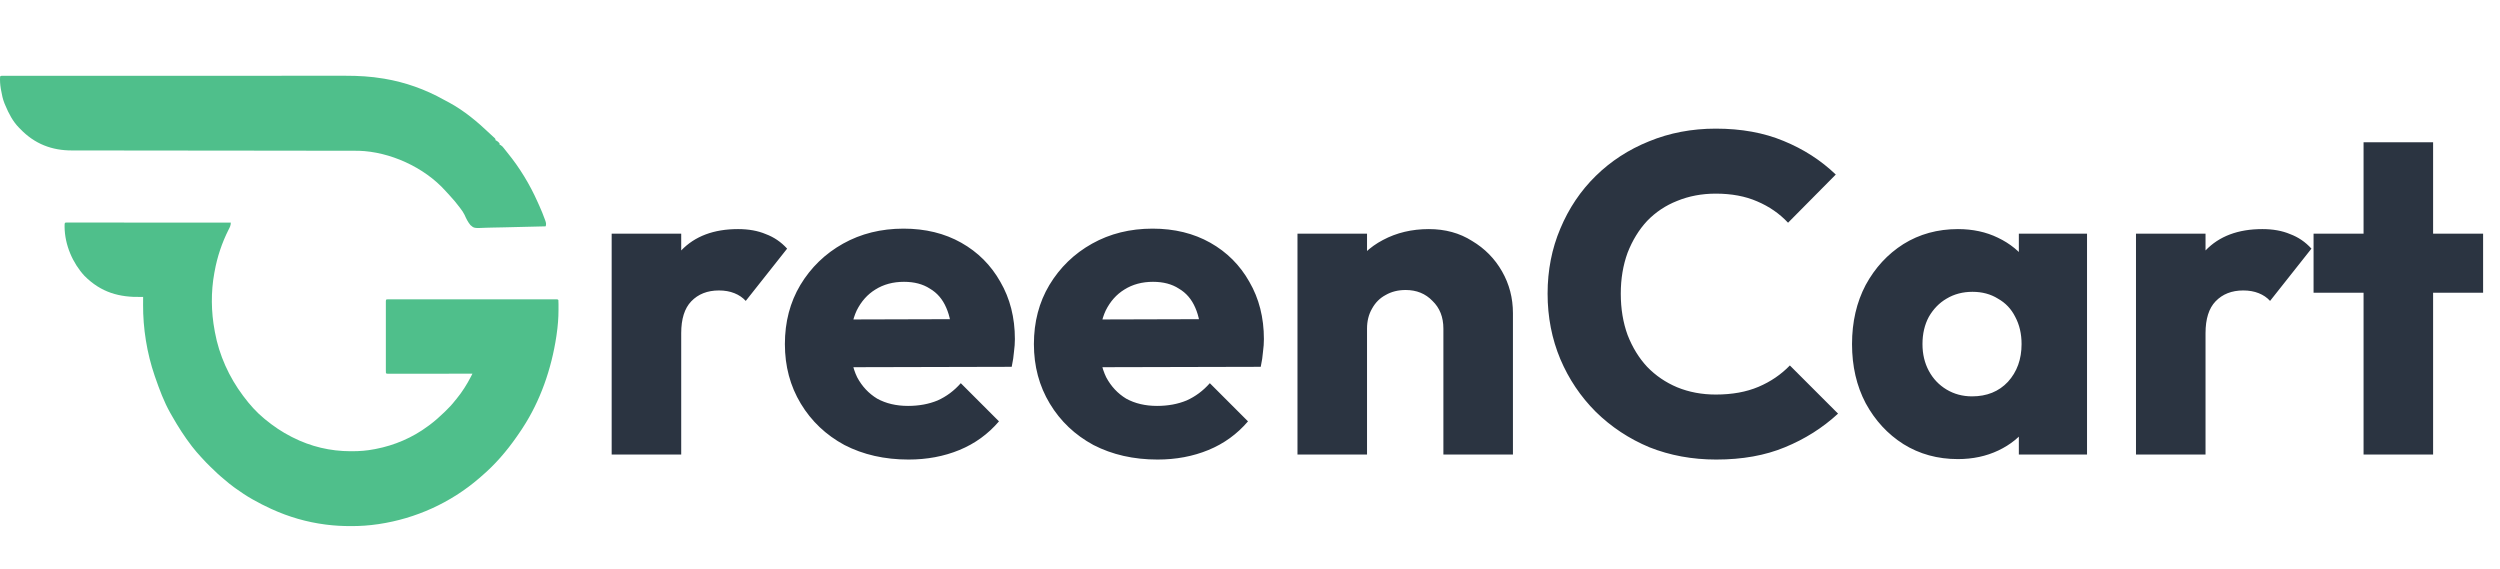
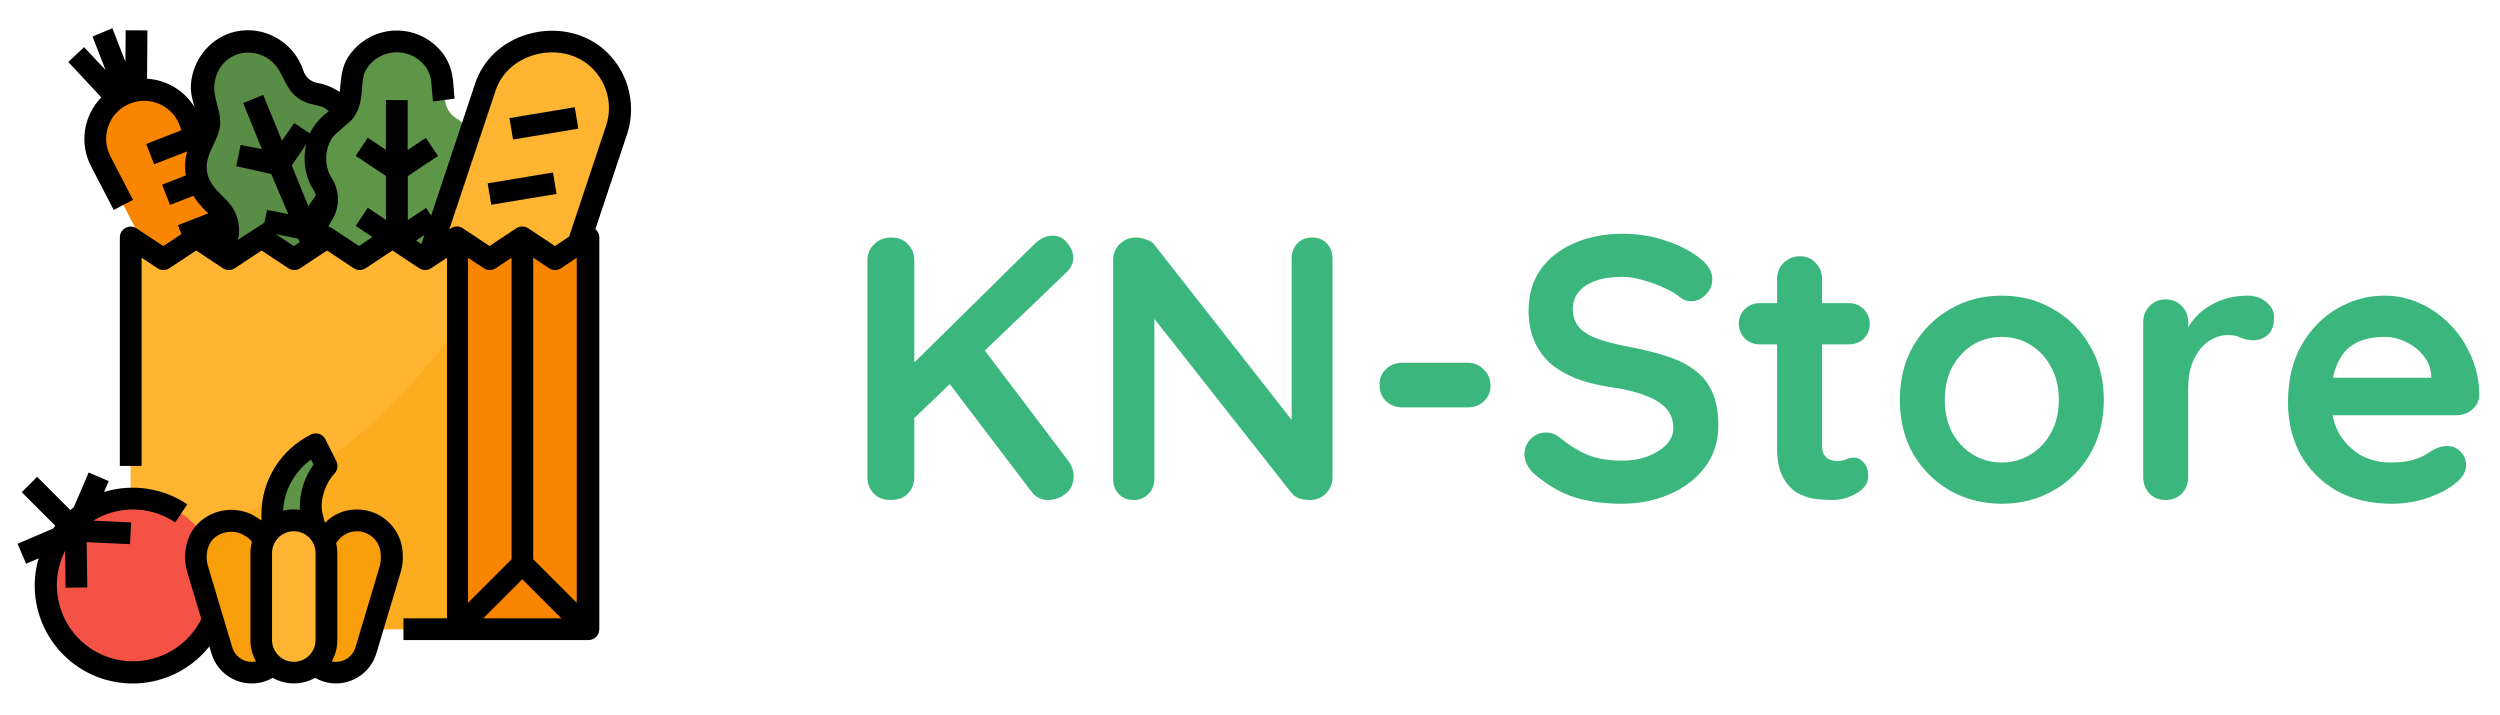
- <svg xmlns="http://www.w3.org/2000/svg" width="132" height="30" viewBox="0 0 132 30" fill="none">
-   <path d="M32.296 24V12.336H35.968V24H32.296ZM35.968 17.592L34.432 16.392C34.736 15.032 35.248 13.976 35.968 13.224C36.688 12.472 37.688 12.096 38.968 12.096C39.528 12.096 40.016 12.184 40.432 12.36C40.864 12.52 41.24 12.776 41.56 13.128L39.376 15.888C39.216 15.712 39.016 15.576 38.776 15.48C38.536 15.384 38.264 15.336 37.96 15.336C37.352 15.336 36.864 15.528 36.496 15.912C36.144 16.28 35.968 16.84 35.968 17.592ZM47.97 24.264C46.706 24.264 45.578 24.008 44.586 23.496C43.61 22.968 42.842 22.24 42.282 21.312C41.722 20.384 41.442 19.336 41.442 18.168C41.442 17 41.714 15.96 42.258 15.048C42.818 14.12 43.57 13.392 44.514 12.864C45.458 12.336 46.522 12.072 47.706 12.072C48.858 12.072 49.874 12.32 50.754 12.816C51.634 13.312 52.322 14 52.818 14.88C53.33 15.76 53.586 16.768 53.586 17.904C53.586 18.112 53.57 18.336 53.538 18.576C53.522 18.8 53.482 19.064 53.418 19.368L43.362 19.392V16.872L51.858 16.848L50.274 17.904C50.258 17.232 50.154 16.68 49.962 16.248C49.77 15.8 49.482 15.464 49.098 15.24C48.73 15 48.274 14.88 47.73 14.88C47.154 14.88 46.65 15.016 46.218 15.288C45.802 15.544 45.474 15.912 45.234 16.392C45.01 16.872 44.898 17.456 44.898 18.144C44.898 18.832 45.018 19.424 45.258 19.92C45.514 20.4 45.866 20.776 46.314 21.048C46.778 21.304 47.322 21.432 47.946 21.432C48.522 21.432 49.042 21.336 49.506 21.144C49.97 20.936 50.378 20.632 50.73 20.232L52.746 22.248C52.17 22.92 51.474 23.424 50.658 23.76C49.842 24.096 48.946 24.264 47.97 24.264ZM61.118 24.264C59.855 24.264 58.727 24.008 57.734 23.496C56.758 22.968 55.99 22.24 55.431 21.312C54.87 20.384 54.59 19.336 54.59 18.168C54.59 17 54.862 15.96 55.407 15.048C55.967 14.12 56.718 13.392 57.663 12.864C58.606 12.336 59.67 12.072 60.855 12.072C62.007 12.072 63.023 12.32 63.903 12.816C64.782 13.312 65.471 14 65.966 14.88C66.478 15.76 66.734 16.768 66.734 17.904C66.734 18.112 66.719 18.336 66.686 18.576C66.671 18.8 66.63 19.064 66.567 19.368L56.511 19.392V16.872L65.007 16.848L63.422 17.904C63.407 17.232 63.303 16.68 63.111 16.248C62.919 15.8 62.63 15.464 62.246 15.24C61.879 15 61.422 14.88 60.879 14.88C60.303 14.88 59.798 15.016 59.367 15.288C58.95 15.544 58.623 15.912 58.383 16.392C58.158 16.872 58.047 17.456 58.047 18.144C58.047 18.832 58.166 19.424 58.407 19.92C58.663 20.4 59.014 20.776 59.462 21.048C59.926 21.304 60.471 21.432 61.094 21.432C61.67 21.432 62.191 21.336 62.654 21.144C63.118 20.936 63.526 20.632 63.879 20.232L65.894 22.248C65.319 22.92 64.623 23.424 63.806 23.76C62.99 24.096 62.094 24.264 61.118 24.264ZM76.211 24V17.352C76.211 16.744 76.019 16.256 75.635 15.888C75.267 15.504 74.795 15.312 74.219 15.312C73.819 15.312 73.467 15.4 73.163 15.576C72.859 15.736 72.619 15.976 72.443 16.296C72.267 16.6 72.179 16.952 72.179 17.352L70.763 16.656C70.763 15.744 70.963 14.944 71.363 14.256C71.763 13.568 72.315 13.04 73.019 12.672C73.739 12.288 74.547 12.096 75.443 12.096C76.307 12.096 77.067 12.304 77.723 12.72C78.395 13.12 78.923 13.656 79.307 14.328C79.691 15 79.883 15.736 79.883 16.536V24H76.211ZM68.507 24V12.336H72.179V24H68.507ZM90.617 24.264C89.353 24.264 88.177 24.048 87.089 23.616C86.017 23.168 85.073 22.544 84.257 21.744C83.457 20.944 82.833 20.016 82.385 18.96C81.937 17.888 81.713 16.736 81.713 15.504C81.713 14.272 81.937 13.128 82.385 12.072C82.833 11 83.457 10.072 84.257 9.288C85.057 8.504 85.993 7.896 87.065 7.464C88.153 7.016 89.329 6.792 90.593 6.792C91.937 6.792 93.129 7.008 94.169 7.44C95.225 7.872 96.145 8.464 96.929 9.216L94.409 11.76C93.961 11.28 93.417 10.904 92.777 10.632C92.153 10.36 91.425 10.224 90.593 10.224C89.857 10.224 89.177 10.352 88.553 10.608C87.945 10.848 87.417 11.2 86.969 11.664C86.537 12.128 86.193 12.688 85.937 13.344C85.697 14 85.577 14.72 85.577 15.504C85.577 16.304 85.697 17.032 85.937 17.688C86.193 18.344 86.537 18.904 86.969 19.368C87.417 19.832 87.945 20.192 88.553 20.448C89.177 20.704 89.857 20.832 90.593 20.832C91.457 20.832 92.209 20.696 92.849 20.424C93.489 20.152 94.041 19.776 94.505 19.296L97.049 21.84C96.233 22.592 95.297 23.184 94.241 23.616C93.201 24.048 91.993 24.264 90.617 24.264ZM103.379 24.24C102.307 24.24 101.347 23.976 100.499 23.448C99.667 22.92 99.003 22.2 98.507 21.288C98.027 20.376 97.787 19.336 97.787 18.168C97.787 17 98.027 15.96 98.507 15.048C99.003 14.136 99.667 13.416 100.499 12.888C101.347 12.36 102.307 12.096 103.379 12.096C104.163 12.096 104.867 12.248 105.491 12.552C106.131 12.856 106.651 13.28 107.051 13.824C107.451 14.352 107.675 14.96 107.723 15.648V20.688C107.675 21.376 107.451 21.992 107.051 22.536C106.667 23.064 106.155 23.48 105.515 23.784C104.875 24.088 104.163 24.24 103.379 24.24ZM104.123 20.928C104.907 20.928 105.539 20.672 106.019 20.16C106.499 19.632 106.739 18.968 106.739 18.168C106.739 17.624 106.627 17.144 106.403 16.728C106.195 16.312 105.891 15.992 105.491 15.768C105.107 15.528 104.659 15.408 104.147 15.408C103.635 15.408 103.179 15.528 102.779 15.768C102.395 15.992 102.083 16.312 101.843 16.728C101.619 17.144 101.507 17.624 101.507 18.168C101.507 18.696 101.619 19.168 101.843 19.584C102.067 20 102.379 20.328 102.779 20.568C103.179 20.808 103.627 20.928 104.123 20.928ZM106.595 24V20.856L107.147 18.024L106.595 15.192V12.336H110.195V24H106.595ZM112.78 24V12.336H116.452V24H112.78ZM116.452 17.592L114.916 16.392C115.22 15.032 115.732 13.976 116.452 13.224C117.172 12.472 118.172 12.096 119.452 12.096C120.012 12.096 120.5 12.184 120.916 12.36C121.348 12.52 121.724 12.776 122.044 13.128L119.86 15.888C119.7 15.712 119.5 15.576 119.26 15.48C119.02 15.384 118.748 15.336 118.444 15.336C117.836 15.336 117.348 15.528 116.98 15.912C116.628 16.28 116.452 16.84 116.452 17.592ZM124.796 24V7.512H128.468V24H124.796ZM122.156 15.456V12.336H131.108V15.456H122.156Z" fill="#2B3441" />
-   <path d="M3.506 11.75C3.533 11.75 3.559 11.75 3.587 11.75C3.632 11.75 3.632 11.75 3.679 11.75C3.73 11.75 3.73 11.75 3.782 11.75C3.817 11.75 3.853 11.75 3.89 11.75C3.99 11.75 4.089 11.75 4.189 11.75C4.296 11.751 4.403 11.751 4.51 11.751C4.696 11.751 4.882 11.751 5.068 11.751C5.337 11.751 5.606 11.751 5.874 11.751C6.31 11.751 6.746 11.752 7.182 11.752C7.606 11.752 8.03 11.752 8.454 11.752C8.48 11.752 8.506 11.752 8.533 11.752C8.664 11.752 8.794 11.753 8.925 11.753C10.012 11.753 11.099 11.754 12.186 11.754C12.186 11.912 12.133 12.002 12.064 12.135C11.721 12.817 11.469 13.563 11.333 14.325C11.328 14.354 11.322 14.384 11.316 14.414C11.134 15.408 11.146 16.465 11.333 17.456C11.338 17.482 11.342 17.509 11.347 17.536C11.569 18.76 12.103 19.918 12.825 20.884C12.838 20.901 12.851 20.918 12.864 20.935C13.185 21.367 13.544 21.768 13.952 22.103C13.977 22.124 13.977 22.124 14.003 22.145C14.437 22.503 14.889 22.808 15.383 23.059C15.405 23.07 15.427 23.081 15.449 23.092C16.413 23.583 17.448 23.824 18.512 23.825C18.535 23.825 18.559 23.825 18.583 23.825C18.984 23.825 19.373 23.796 19.768 23.718C19.792 23.713 19.817 23.709 19.842 23.704C20.817 23.517 21.784 23.11 22.6 22.498C22.649 22.462 22.649 22.462 22.7 22.425C22.966 22.226 23.211 22.006 23.453 21.773C23.469 21.757 23.486 21.741 23.503 21.725C23.692 21.543 23.869 21.358 24.031 21.147C24.055 21.118 24.079 21.09 24.104 21.06C24.4 20.699 24.656 20.295 24.872 19.873C24.885 19.846 24.899 19.819 24.913 19.792C24.924 19.771 24.934 19.751 24.945 19.73C24.921 19.73 24.898 19.73 24.874 19.73C24.306 19.731 23.739 19.731 23.172 19.732C22.897 19.732 22.623 19.732 22.348 19.733C22.109 19.733 21.87 19.733 21.631 19.733C21.504 19.733 21.378 19.733 21.251 19.733C21.132 19.734 21.013 19.734 20.894 19.734C20.85 19.734 20.806 19.734 20.762 19.734C20.703 19.734 20.643 19.734 20.583 19.734C20.55 19.734 20.517 19.734 20.482 19.734C20.407 19.73 20.407 19.73 20.377 19.697C20.374 19.647 20.373 19.597 20.373 19.547C20.373 19.514 20.373 19.482 20.373 19.449C20.373 19.413 20.373 19.377 20.373 19.34C20.373 19.302 20.373 19.265 20.373 19.226C20.373 19.101 20.373 18.976 20.373 18.852C20.373 18.765 20.373 18.679 20.373 18.593C20.373 18.411 20.373 18.23 20.373 18.049C20.373 17.839 20.373 17.629 20.373 17.42C20.373 17.218 20.373 17.017 20.373 16.815C20.373 16.729 20.373 16.643 20.373 16.558C20.373 16.438 20.373 16.318 20.373 16.198C20.373 16.162 20.373 16.126 20.373 16.089C20.373 16.057 20.373 16.024 20.373 15.991C20.373 15.963 20.373 15.934 20.373 15.905C20.377 15.841 20.377 15.841 20.407 15.808C20.456 15.805 20.504 15.804 20.552 15.804C20.584 15.804 20.616 15.804 20.648 15.804C20.683 15.804 20.718 15.804 20.754 15.804C20.791 15.804 20.828 15.804 20.866 15.804C20.969 15.804 21.072 15.804 21.175 15.804C21.286 15.804 21.397 15.804 21.508 15.804C21.725 15.803 21.943 15.803 22.16 15.804C22.337 15.804 22.513 15.804 22.69 15.804C22.715 15.804 22.74 15.804 22.766 15.804C22.817 15.804 22.868 15.804 22.919 15.804C23.397 15.803 23.876 15.804 24.354 15.804C24.765 15.804 25.176 15.804 25.587 15.804C26.063 15.804 26.54 15.803 27.017 15.804C27.067 15.804 27.118 15.804 27.169 15.804C27.206 15.804 27.206 15.804 27.245 15.804C27.421 15.804 27.598 15.804 27.774 15.803C27.989 15.803 28.204 15.803 28.419 15.804C28.529 15.804 28.639 15.804 28.748 15.804C28.867 15.803 28.986 15.804 29.105 15.804C29.14 15.804 29.175 15.804 29.211 15.804C29.242 15.804 29.274 15.804 29.306 15.804C29.334 15.804 29.361 15.804 29.39 15.804C29.451 15.808 29.451 15.808 29.482 15.841C29.491 15.989 29.489 16.138 29.489 16.286C29.489 16.319 29.489 16.319 29.489 16.354C29.489 16.792 29.454 17.22 29.39 17.654C29.383 17.707 29.383 17.707 29.375 17.762C29.116 19.482 28.528 21.171 27.594 22.597C27.573 22.629 27.553 22.66 27.532 22.693C27.472 22.782 27.412 22.871 27.35 22.96C27.327 22.993 27.304 23.027 27.28 23.061C26.745 23.829 26.131 24.54 25.432 25.135C25.392 25.17 25.351 25.205 25.311 25.241C23.791 26.556 21.936 27.38 20.014 27.669C19.991 27.672 19.968 27.675 19.945 27.679C19.482 27.747 19.021 27.779 18.554 27.778C18.532 27.778 18.51 27.778 18.488 27.778C18.08 27.777 17.677 27.756 17.271 27.706C17.239 27.702 17.208 27.698 17.175 27.694C16.203 27.569 15.249 27.294 14.348 26.882C14.328 26.873 14.309 26.864 14.289 26.855C13.977 26.713 13.673 26.557 13.373 26.387C13.352 26.376 13.332 26.364 13.31 26.352C13.011 26.183 12.726 25.992 12.445 25.79C12.414 25.768 12.384 25.747 12.353 25.724C12.182 25.599 12.018 25.468 11.857 25.326C11.79 25.267 11.722 25.21 11.653 25.154C11.527 25.048 11.409 24.935 11.292 24.819C11.228 24.756 11.164 24.695 11.098 24.634C10.951 24.496 10.814 24.347 10.677 24.198C10.652 24.171 10.627 24.145 10.602 24.117C10.453 23.956 10.311 23.792 10.176 23.619C10.16 23.599 10.145 23.579 10.128 23.558C9.741 23.058 9.404 22.528 9.088 21.973C9.056 21.917 9.023 21.86 8.991 21.804C8.66 21.218 8.419 20.569 8.197 19.928C8.18 19.881 8.18 19.881 8.164 19.833C7.757 18.645 7.547 17.341 7.555 16.076C7.555 16.037 7.556 15.998 7.556 15.958C7.556 15.864 7.557 15.77 7.557 15.676C7.519 15.677 7.519 15.677 7.48 15.678C6.307 15.706 5.344 15.45 4.462 14.568C3.838 13.893 3.42 12.935 3.41 11.977C3.411 11.757 3.411 11.757 3.506 11.75Z" fill="#4FBF8B" />
-   <path d="M0.16 4.004C0.187 4.004 0.214 4.004 0.242 4.004C0.287 4.004 0.287 4.004 0.333 4.004C0.364 4.004 0.396 4.004 0.429 4.004C0.536 4.004 0.644 4.004 0.752 4.004C0.829 4.004 0.907 4.004 0.984 4.004C1.154 4.004 1.323 4.004 1.492 4.004C1.744 4.004 1.995 4.004 2.247 4.003C2.722 4.003 3.198 4.003 3.674 4.003C4.041 4.003 4.409 4.003 4.777 4.003C4.882 4.003 4.988 4.003 5.094 4.003C5.12 4.003 5.146 4.003 5.174 4.003C5.914 4.002 6.654 4.002 7.394 4.002C7.422 4.002 7.45 4.002 7.479 4.002C7.62 4.002 7.762 4.002 7.903 4.002C7.931 4.002 7.96 4.002 7.989 4.002C8.045 4.002 8.102 4.002 8.159 4.002C9.042 4.002 9.925 4.002 10.809 4.002C11.801 4.001 12.793 4.001 13.785 4.001C13.891 4.001 13.997 4.001 14.103 4.001C14.129 4.001 14.155 4.001 14.182 4.001C14.601 4.001 15.02 4.001 15.439 4C15.86 4 16.282 4 16.704 4C16.954 4 17.204 4 17.454 4C17.642 4 17.829 4 18.017 4C18.092 4 18.168 4 18.243 4C18.911 3.999 19.575 4.035 20.236 4.147C20.257 4.15 20.277 4.153 20.299 4.157C21.391 4.341 22.458 4.717 23.439 5.268C23.532 5.32 23.625 5.369 23.719 5.417C24.509 5.846 25.209 6.43 25.869 7.06C25.913 7.101 25.958 7.142 26.002 7.183C26.024 7.203 26.046 7.223 26.069 7.245C26.097 7.27 26.097 7.27 26.125 7.295C26.163 7.337 26.163 7.337 26.163 7.403C26.19 7.416 26.19 7.416 26.218 7.43C26.284 7.469 26.328 7.505 26.376 7.568C26.376 7.59 26.376 7.611 26.376 7.634C26.394 7.643 26.412 7.651 26.431 7.66C26.501 7.702 26.536 7.739 26.587 7.805C26.658 7.896 26.73 7.987 26.803 8.077C27.436 8.854 27.971 9.731 28.386 10.665C28.417 10.734 28.448 10.802 28.479 10.871C28.584 11.105 28.681 11.34 28.768 11.583C28.78 11.615 28.78 11.615 28.792 11.649C28.833 11.765 28.846 11.833 28.812 11.951C28.311 11.967 27.81 11.98 27.309 11.987C27.077 11.991 26.844 11.995 26.612 12.004C26.409 12.01 26.206 12.015 26.003 12.016C25.895 12.017 25.788 12.019 25.681 12.024C25.031 12.054 25.031 12.054 24.838 11.884C24.704 11.721 24.614 11.539 24.528 11.343C24.469 11.219 24.393 11.113 24.311 11.006C24.297 10.988 24.284 10.97 24.27 10.951C24.1 10.724 23.92 10.507 23.727 10.303C23.574 10.139 23.574 10.139 23.529 10.087C22.392 8.815 20.566 8.009 18.941 7.961C18.75 7.958 18.558 7.959 18.367 7.959C18.302 7.959 18.237 7.959 18.172 7.959C17.994 7.958 17.816 7.958 17.638 7.958C17.446 7.958 17.254 7.958 17.062 7.958C16.75 7.957 16.439 7.957 16.128 7.957C15.602 7.957 15.076 7.956 14.55 7.955C14.347 7.955 14.145 7.955 13.942 7.954C13.92 7.954 13.897 7.954 13.874 7.954C13.339 7.954 12.804 7.953 12.268 7.952C12.245 7.952 12.222 7.952 12.197 7.952C11.651 7.952 11.105 7.951 10.559 7.951C10.524 7.951 10.524 7.951 10.488 7.951C10.299 7.95 10.11 7.95 9.92 7.95C9.139 7.95 8.358 7.949 7.577 7.947C7.467 7.947 7.356 7.947 7.246 7.947C7.224 7.947 7.202 7.947 7.18 7.947C6.831 7.946 6.482 7.946 6.133 7.946C5.782 7.946 5.431 7.946 5.08 7.945C4.89 7.944 4.7 7.944 4.51 7.944C4.336 7.945 4.162 7.944 3.988 7.944C3.925 7.943 3.862 7.943 3.8 7.944C2.749 7.947 1.833 7.605 1.071 6.81C1.038 6.777 1.038 6.777 1.005 6.744C0.678 6.412 0.462 5.995 0.279 5.558C0.265 5.523 0.25 5.489 0.235 5.454C0.146 5.23 0.098 5.002 0.057 4.762C0.051 4.733 0.046 4.703 0.041 4.672C0.007 4.462 -0.009 4.254 0.005 4.041C0.052 3.991 0.095 4.004 0.16 4.004Z" fill="#4FBF8B" />
+ <svg xmlns="http://www.w3.org/2000/svg" width="140" height="40" viewBox="0 0 140 40" fill="none">
+   <path d="M13.284 21.127C12.637 21.379 11.906 21.105 11.586 20.488L5.644 9.046C4.951 7.691 5.477 6.038 6.833 5.345C6.916 5.306 6.993 5.268 7.076 5.23C8.607 4.613 10.291 5.512 10.717 7.066L10.725 7.089L14.1 19.512C14.275 20.175 13.924 20.876 13.284 21.127Z" fill="#F98500" />
+   <path d="M12.965 15.361L11.281 16.024C10.969 16.138 10.618 15.986 10.489 15.673C10.367 15.361 10.52 15.003 10.832 14.881L12.637 14.173L12.965 15.361Z" fill="#FA6D00" />
+   <path d="M13.62 17.745L12.172 18.286C11.86 18.393 11.517 18.248 11.38 17.936C11.258 17.623 11.411 17.265 11.73 17.143L13.3 16.557L13.62 17.745Z" fill="#FA6D00" />
+   <path d="M20.452 9.938C19.942 9.587 19.683 8.97 19.797 8.353C20.079 6.936 19.165 5.558 17.74 5.268C17.725 5.268 17.702 5.261 17.687 5.261C17.101 5.162 16.613 4.743 16.43 4.171C16.384 4.034 16.331 3.897 16.27 3.768C15.623 2.473 14.054 1.947 12.759 2.595C11.532 3.204 10.984 4.659 11.502 5.923C11.768 6.578 11.898 7.172 11.449 7.805C10.611 8.985 10.893 10.623 12.073 11.453C12.081 11.461 12.096 11.469 12.104 11.476C12.614 11.834 12.858 12.459 12.736 13.068C12.462 14.485 13.391 15.864 14.815 16.138C16.095 16.382 17.352 15.658 17.786 14.432C19.081 15.079 20.65 14.546 21.298 13.259C21.877 12.093 21.518 10.684 20.452 9.938Z" fill="#598C44" />
+   <path d="M26.393 12.032C26.051 11.514 26.043 10.844 26.378 10.319C27.178 9.115 26.843 7.485 25.639 6.685C25.624 6.677 25.609 6.662 25.594 6.655C24.847 6.182 24.901 5.512 24.84 4.743C24.733 3.303 23.468 2.221 22.029 2.328C20.665 2.435 19.607 3.57 19.607 4.941C19.607 5.649 19.5 6.243 18.852 6.662C17.634 7.439 17.276 9.062 18.06 10.28C18.068 10.288 18.076 10.303 18.083 10.311C18.418 10.836 18.418 11.507 18.068 12.025C17.283 13.236 17.626 14.858 18.837 15.65C19.927 16.359 21.374 16.161 22.227 15.186C23.187 16.267 24.84 16.374 25.921 15.422C26.896 14.569 27.094 13.122 26.393 12.032Z" fill="#5F9548" />
+   <path d="M30.469 19.391L23.156 16.953L27.186 4.872C27.673 3.417 29.159 2.29 30.705 2.328C31.665 2.351 32.563 2.534 33.318 3.143C34.536 4.118 35.016 5.748 34.521 7.226L30.469 19.391Z" fill="#FFB531" />
+   <path d="M25.594 13.297V35.234H7.312V13.297L9.141 14.516L10.969 13.297L12.797 14.516L14.625 13.297L16.453 14.516L18.281 13.297L20.109 14.516L21.938 13.297L23.766 14.516L25.594 13.297Z" fill="#FFB531" />
+   <path d="M25.594 18.347V35.234H7.312V31.54C14.023 29.285 20.673 25.18 25.594 18.347Z" fill="#FCAC1F" />
+   <path d="M32.906 13.297V35.234H25.594V13.297L27.422 14.516L29.25 13.297L31.078 14.516L32.906 13.297Z" fill="#F98500" />
+   <path d="M7.427 37.672C10.119 37.672 12.302 35.489 12.302 32.797C12.302 30.105 10.119 27.922 7.427 27.922C4.734 27.922 2.552 30.105 2.552 32.797C2.552 35.489 4.734 37.672 7.427 37.672Z" fill="#F35244" />
+   <path d="M17.672 24.875L18.281 26.094C17.527 26.848 17.223 27.945 17.481 28.988L17.672 29.75H15.234V28.821C15.234 27.152 16.179 25.622 17.672 24.875Z" fill="#5F9548" />
+   <path d="M14.1 37.672C13.33 37.672 12.645 37.169 12.424 36.43L11.053 31.852C10.672 30.58 11.51 29.141 12.919 29.141C13.604 29.141 14.237 29.499 14.587 30.085L15.844 32.188V35.928C15.844 36.887 15.059 37.672 14.1 37.672Z" fill="#FA9F0C" />
+   <path d="M18.807 37.672C19.576 37.672 20.262 37.169 20.483 36.43L21.854 31.852C22.242 30.565 21.389 29.141 19.988 29.141C19.302 29.141 18.67 29.499 18.319 30.085L17.062 32.188V35.928C17.062 36.887 17.847 37.672 18.807 37.672Z" fill="#FA9F0C" />
+   <path d="M16.453 29.141C17.466 29.141 18.281 29.956 18.281 30.969V35.844C18.281 36.857 17.466 37.672 16.453 37.672C15.44 37.672 14.625 36.857 14.625 35.844V30.969C14.625 29.956 15.44 29.141 16.453 29.141Z" fill="#FFB531" />
+   <path d="M33.699 2.671C32.571 1.764 31.025 1.49 29.555 1.917C28.123 2.336 27.049 3.349 26.607 4.682L24.147 12.07L23.857 11.644L22.837 12.322V9.861L24.527 8.734L23.85 7.721L22.829 8.399V5.603H21.61V8.391L20.597 7.713L19.919 8.726L21.61 9.854V12.314L20.597 11.636L19.919 12.649L20.856 13.274L20.102 13.777L18.609 12.786C18.54 12.741 18.472 12.71 18.396 12.695C18.441 12.581 18.502 12.466 18.571 12.36C19.043 11.636 19.043 10.707 18.578 9.976C18.152 9.328 18.167 8.361 18.609 7.713C18.799 7.439 19.576 6.883 19.782 6.609C20.186 6.076 20.231 5.466 20.277 4.933C20.308 4.514 20.338 4.149 20.521 3.867C21.107 2.93 22.349 2.648 23.286 3.234C23.484 3.356 23.651 3.516 23.796 3.692C24.124 4.103 24.154 4.514 24.192 5.07C24.208 5.261 24.223 5.466 24.246 5.68L25.457 5.527C25.434 5.344 25.419 5.162 25.411 4.986C25.365 4.324 25.312 3.646 24.756 2.937C23.651 1.536 21.625 1.3 20.224 2.397C19.934 2.625 19.683 2.899 19.485 3.212C19.15 3.745 19.104 4.324 19.058 4.826C19.051 4.941 19.043 5.047 19.028 5.154C18.655 4.903 18.228 4.727 17.779 4.644C17.413 4.583 17.108 4.324 16.994 3.973C16.727 3.143 16.149 2.458 15.372 2.061C14.61 1.658 13.719 1.582 12.896 1.848C11.685 2.252 10.801 3.387 10.695 4.689C10.657 5.184 10.778 5.619 10.9 6.007C10.329 5.07 9.331 4.476 8.234 4.408L8.257 1.703L7.038 1.696L7.023 3.455L6.292 1.582L5.18 2.046L5.911 3.92L4.708 2.64L3.824 3.471L5.675 5.451C4.669 6.487 4.433 8.041 5.104 9.321L6.368 11.758L7.45 11.194L6.185 8.757C5.644 7.713 6.048 6.426 7.092 5.885C8.135 5.344 9.423 5.748 9.963 6.792C10.032 6.929 10.085 7.066 10.131 7.218L10.154 7.294L8.189 8.064L8.63 9.199L10.474 8.483V8.49C10.36 8.925 10.329 9.374 10.405 9.823L9.08 10.341L9.522 11.476L10.832 10.966C11.136 11.476 11.662 11.948 11.662 11.948L9.963 12.611L10.162 13.106L9.148 13.784L7.655 12.794C7.374 12.604 7 12.68 6.81 12.962C6.741 13.061 6.711 13.182 6.711 13.297V26.094H7.93V14.432L8.813 15.018C9.019 15.155 9.286 15.155 9.491 15.018L10.984 14.028L12.477 15.018C12.683 15.155 12.949 15.155 13.155 15.018L14.648 14.028L16.141 15.018C16.347 15.155 16.613 15.155 16.819 15.018L18.312 14.028L19.805 15.018C20.011 15.155 20.277 15.155 20.483 15.018L21.976 14.028L23.469 15.018C23.674 15.155 23.941 15.155 24.147 15.018L25.03 14.432V34.625H22.593V35.844H32.952C33.287 35.844 33.562 35.569 33.562 35.234V13.297C33.562 13.114 33.478 12.946 33.341 12.832L35.146 7.424C35.671 5.702 35.108 3.806 33.699 2.671ZM17.573 10.661C17.626 10.745 17.664 10.836 17.687 10.935L17.268 11.552L16.339 9.267L17.154 8.064C16.941 8.94 17.078 9.915 17.573 10.661ZM13.323 13.441C13.483 12.794 13.353 12.116 12.98 11.568C12.622 11.05 12.05 10.692 11.761 10.128C11.609 9.831 11.548 9.488 11.586 9.153C11.677 8.407 12.241 7.782 12.325 7.035C12.386 6.487 12.165 5.954 12.05 5.413C11.784 4.217 12.538 3.006 13.825 2.945C14.45 2.922 15.044 3.189 15.44 3.669C15.791 4.103 15.95 4.674 16.301 5.116C16.56 5.443 16.91 5.68 17.306 5.794C17.695 5.908 18.152 5.923 18.411 6.236C17.962 6.556 17.596 6.975 17.345 7.47L16.476 6.891L15.791 7.881L14.739 5.314L13.62 5.771L14.663 8.346L13.475 8.117L13.231 9.305L15.189 9.747L16.141 11.987L14.953 11.758L14.808 12.474C14.8 12.482 13.635 13.213 13.323 13.441ZM15.44 13.106L16.697 13.365L16.781 13.571L16.453 13.784L15.44 13.106ZM23.301 13.472L23.773 13.152L23.598 13.67L23.301 13.472ZM26.203 14.432L27.087 15.018C27.293 15.155 27.559 15.155 27.765 15.018L28.648 14.432V31.319L26.211 33.757V14.432H26.203ZM32.297 14.432V33.757L29.86 31.319V14.432L30.743 15.018C30.949 15.155 31.215 15.155 31.421 15.018L32.297 14.432ZM29.25 32.439L31.436 34.625H27.064L29.25 32.439ZM33.942 7.035L31.87 13.251L31.078 13.777L29.585 12.786C29.38 12.649 29.113 12.649 28.907 12.786L27.414 13.777C27.414 13.777 25.891 12.764 25.876 12.756C25.678 12.649 25.434 12.665 25.251 12.786L25.16 12.847L27.757 5.063C28.077 4.11 28.854 3.394 29.898 3.082C30.979 2.762 32.114 2.96 32.937 3.615C33.95 4.438 34.354 5.801 33.942 7.035Z" fill="black" />
+   <path d="M28.529 6.612L32.187 6.003L32.387 7.205L28.729 7.813L28.529 6.612Z" fill="black" />
+   <path d="M27.309 10.266L30.967 9.658L31.167 10.859L27.509 11.468L27.309 10.266Z" fill="black" />
+   <path d="M19.995 28.531C19.325 28.524 18.677 28.79 18.205 29.27C18.198 29.262 18.19 29.255 18.182 29.24L18.083 28.836C18.083 28.828 18.083 28.828 18.076 28.821C17.84 27.99 18.312 26.939 18.723 26.528C18.906 26.345 18.952 26.056 18.837 25.827L18.228 24.608C18.076 24.304 17.71 24.182 17.413 24.334C15.707 25.18 14.633 26.924 14.64 28.821V29.148C14.496 29.042 14.336 28.942 14.176 28.851C12.995 28.219 11.464 28.615 10.763 29.727C10.359 30.375 10.253 31.25 10.481 32.02L11.274 34.663C10.222 36.773 7.663 37.634 5.553 36.59C3.466 35.554 2.598 33.033 3.603 30.931C3.618 30.9 3.633 30.87 3.649 30.839L3.672 32.911L4.89 32.896L4.852 30.359L7.282 30.474L7.343 29.255L5.225 29.156C5.858 28.767 6.589 28.554 7.328 28.531C8.211 28.508 9.08 28.76 9.811 29.255L10.489 28.242C9.118 27.32 7.404 27.069 5.827 27.549L6.086 26.939L4.966 26.459L4.129 28.409C4.068 28.455 3.999 28.508 3.938 28.562L2.08 26.703L1.219 27.564L3.093 29.438C3.055 29.491 3.016 29.544 2.978 29.598L0.983 30.451L1.463 31.57L2.163 31.266C1.318 34.175 2.994 37.215 5.903 38.06C7.823 38.616 9.895 38.083 11.312 36.666C11.456 36.522 11.593 36.362 11.723 36.202L11.845 36.598C12.218 37.847 13.528 38.548 14.777 38.175C14.953 38.121 15.113 38.053 15.273 37.961C16.011 38.373 16.91 38.373 17.649 37.961C18.776 38.609 20.216 38.213 20.863 37.085C20.955 36.933 21.023 36.765 21.077 36.59L22.448 32.012C22.532 31.708 22.57 31.388 22.555 31.068C22.547 29.674 21.404 28.531 19.995 28.531ZM17.421 25.736L17.558 26.01C17.078 26.673 16.735 27.64 16.796 28.554C16.621 28.524 16.141 28.501 15.851 28.607C15.912 27.457 16.491 26.406 17.421 25.736ZM13.01 36.255L11.639 31.677C11.51 31.243 11.571 30.725 11.784 30.382C12.134 29.819 12.98 29.605 13.589 29.933C13.879 30.085 13.993 30.192 14.107 30.337C14.054 30.542 14.023 30.755 14.023 30.969V35.844C14.023 36.263 14.13 36.674 14.336 37.04C13.749 37.161 13.178 36.819 13.01 36.255ZM15.234 35.844V30.969C15.234 30.298 15.783 29.75 16.453 29.75C17.123 29.75 17.672 30.298 17.672 30.969V35.844C17.672 36.514 17.123 37.062 16.453 37.062C15.783 37.062 15.234 36.514 15.234 35.844ZM21.275 31.677L19.904 36.255C19.736 36.819 19.157 37.161 18.578 37.04C18.784 36.674 18.891 36.263 18.891 35.844V30.969C18.891 30.778 18.868 30.596 18.822 30.413C18.982 30.169 19.348 29.75 19.988 29.75C20.726 29.75 21.321 30.352 21.321 31.083C21.336 31.281 21.321 31.487 21.275 31.677Z" fill="black" />
+   <path d="M58.697 28C58.305 28 57.99 27.839 57.752 27.517L52.901 21.133L54.812 19.18L59.831 25.816C60.027 26.082 60.125 26.369 60.125 26.677C60.125 27.069 59.978 27.391 59.684 27.643C59.39 27.881 59.061 28 58.697 28ZM58.949 13.195C59.285 13.195 59.558 13.335 59.768 13.615C59.992 13.881 60.104 14.154 60.104 14.434C60.104 14.728 59.978 15.001 59.726 15.253L50.927 23.674L50.822 20.671L57.92 13.678C58.242 13.356 58.585 13.195 58.949 13.195ZM49.877 28C49.485 28 49.17 27.881 48.932 27.643C48.694 27.391 48.575 27.083 48.575 26.719V14.581C48.575 14.217 48.701 13.916 48.953 13.678C49.205 13.426 49.527 13.3 49.919 13.3C50.311 13.3 50.619 13.426 50.843 13.678C51.081 13.916 51.2 14.217 51.2 14.581V26.719C51.2 27.083 51.081 27.391 50.843 27.643C50.605 27.881 50.283 28 49.877 28ZM73.487 13.3C73.823 13.3 74.096 13.412 74.306 13.636C74.516 13.86 74.621 14.14 74.621 14.476V26.719C74.621 27.083 74.495 27.391 74.243 27.643C74.005 27.881 73.704 28 73.34 28C73.158 28 72.969 27.972 72.773 27.916C72.591 27.846 72.451 27.755 72.353 27.643L64.1 17.164L64.646 16.828V26.824C64.646 27.16 64.534 27.44 64.31 27.664C64.1 27.888 63.82 28 63.47 28C63.134 28 62.861 27.888 62.651 27.664C62.441 27.44 62.336 27.16 62.336 26.824V14.581C62.336 14.217 62.455 13.916 62.693 13.678C62.945 13.426 63.253 13.3 63.617 13.3C63.813 13.3 64.016 13.342 64.226 13.426C64.436 13.496 64.59 13.608 64.688 13.762L72.689 23.968L72.332 24.22V14.476C72.332 14.14 72.437 13.86 72.647 13.636C72.857 13.412 73.137 13.3 73.487 13.3ZM78.534 22.813C78.17 22.813 77.862 22.694 77.61 22.456C77.372 22.218 77.253 21.917 77.253 21.553C77.253 21.189 77.372 20.895 77.61 20.671C77.862 20.433 78.17 20.314 78.534 20.314H82.188C82.552 20.314 82.853 20.44 83.091 20.692C83.343 20.93 83.469 21.231 83.469 21.595C83.469 21.945 83.343 22.239 83.091 22.477C82.853 22.701 82.552 22.813 82.188 22.813H78.534ZM90.829 28.21C89.849 28.21 88.967 28.091 88.183 27.853C87.399 27.601 86.65 27.167 85.936 26.551C85.754 26.397 85.614 26.222 85.516 26.026C85.418 25.83 85.369 25.634 85.369 25.438C85.369 25.116 85.481 24.836 85.705 24.598C85.943 24.346 86.237 24.22 86.587 24.22C86.853 24.22 87.091 24.304 87.301 24.472C87.833 24.906 88.358 25.235 88.876 25.459C89.408 25.683 90.059 25.795 90.829 25.795C91.347 25.795 91.823 25.718 92.257 25.564C92.691 25.396 93.041 25.179 93.307 24.913C93.573 24.633 93.706 24.318 93.706 23.968C93.706 23.548 93.58 23.191 93.328 22.897C93.076 22.603 92.691 22.358 92.173 22.162C91.655 21.952 90.997 21.791 90.199 21.679C89.443 21.567 88.778 21.399 88.204 21.175C87.63 20.937 87.147 20.643 86.755 20.293C86.377 19.929 86.09 19.509 85.894 19.033C85.698 18.543 85.6 17.997 85.6 17.395C85.6 16.485 85.831 15.708 86.293 15.064C86.769 14.42 87.406 13.93 88.204 13.594C89.002 13.258 89.884 13.09 90.85 13.09C91.76 13.09 92.6 13.23 93.37 13.51C94.154 13.776 94.791 14.119 95.281 14.539C95.687 14.861 95.89 15.232 95.89 15.652C95.89 15.96 95.771 16.24 95.533 16.492C95.295 16.744 95.015 16.87 94.693 16.87C94.483 16.87 94.294 16.807 94.126 16.681C93.902 16.485 93.601 16.303 93.223 16.135C92.845 15.953 92.446 15.806 92.026 15.694C91.606 15.568 91.214 15.505 90.85 15.505C90.248 15.505 89.737 15.582 89.317 15.736C88.911 15.89 88.603 16.1 88.393 16.366C88.183 16.632 88.078 16.94 88.078 17.29C88.078 17.71 88.197 18.06 88.435 18.34C88.687 18.606 89.044 18.823 89.506 18.991C89.968 19.145 90.521 19.285 91.165 19.411C92.005 19.565 92.74 19.747 93.37 19.957C94.014 20.167 94.546 20.44 94.966 20.776C95.386 21.098 95.701 21.511 95.911 22.015C96.121 22.505 96.226 23.107 96.226 23.821C96.226 24.731 95.974 25.515 95.47 26.173C94.966 26.831 94.301 27.335 93.475 27.685C92.663 28.035 91.781 28.21 90.829 28.21ZM98.551 16.975H103.528C103.864 16.975 104.144 17.087 104.368 17.311C104.592 17.535 104.704 17.815 104.704 18.151C104.704 18.473 104.592 18.746 104.368 18.97C104.144 19.18 103.864 19.285 103.528 19.285H98.551C98.215 19.285 97.935 19.173 97.711 18.949C97.487 18.725 97.375 18.445 97.375 18.109C97.375 17.787 97.487 17.521 97.711 17.311C97.935 17.087 98.215 16.975 98.551 16.975ZM100.798 14.35C101.162 14.35 101.456 14.476 101.68 14.728C101.918 14.966 102.037 15.267 102.037 15.631V24.976C102.037 25.172 102.072 25.333 102.142 25.459C102.226 25.585 102.331 25.676 102.457 25.732C102.597 25.788 102.744 25.816 102.898 25.816C103.066 25.816 103.22 25.788 103.36 25.732C103.5 25.662 103.661 25.627 103.843 25.627C104.039 25.627 104.214 25.718 104.368 25.9C104.536 26.082 104.62 26.334 104.62 26.656C104.62 27.048 104.403 27.37 103.969 27.622C103.549 27.874 103.094 28 102.604 28C102.31 28 101.981 27.979 101.617 27.937C101.267 27.881 100.931 27.762 100.609 27.58C100.301 27.384 100.042 27.09 99.832 26.698C99.622 26.306 99.517 25.767 99.517 25.081V15.631C99.517 15.267 99.636 14.966 99.874 14.728C100.126 14.476 100.434 14.35 100.798 14.35ZM117.814 22.393C117.814 23.541 117.555 24.556 117.037 25.438C116.533 26.306 115.847 26.985 114.979 27.475C114.125 27.965 113.166 28.21 112.102 28.21C111.038 28.21 110.072 27.965 109.204 27.475C108.35 26.985 107.664 26.306 107.146 25.438C106.642 24.556 106.39 23.541 106.39 22.393C106.39 21.245 106.642 20.237 107.146 19.369C107.664 18.487 108.35 17.801 109.204 17.311C110.072 16.807 111.038 16.555 112.102 16.555C113.166 16.555 114.125 16.807 114.979 17.311C115.847 17.801 116.533 18.487 117.037 19.369C117.555 20.237 117.814 21.245 117.814 22.393ZM115.294 22.393C115.294 21.679 115.147 21.063 114.853 20.545C114.573 20.013 114.188 19.6 113.698 19.306C113.222 19.012 112.69 18.865 112.102 18.865C111.514 18.865 110.975 19.012 110.485 19.306C110.009 19.6 109.624 20.013 109.33 20.545C109.05 21.063 108.91 21.679 108.91 22.393C108.91 23.093 109.05 23.709 109.33 24.241C109.624 24.759 110.009 25.165 110.485 25.459C110.975 25.753 111.514 25.9 112.102 25.9C112.69 25.9 113.222 25.753 113.698 25.459C114.188 25.165 114.573 24.759 114.853 24.241C115.147 23.709 115.294 23.093 115.294 22.393ZM121.279 28C120.915 28 120.614 27.881 120.376 27.643C120.138 27.391 120.019 27.083 120.019 26.719V18.046C120.019 17.682 120.138 17.381 120.376 17.143C120.614 16.891 120.915 16.765 121.279 16.765C121.643 16.765 121.944 16.891 122.182 17.143C122.42 17.381 122.539 17.682 122.539 18.046V20.02L122.392 18.613C122.546 18.277 122.742 17.983 122.98 17.731C123.232 17.465 123.512 17.248 123.82 17.08C124.128 16.898 124.457 16.765 124.807 16.681C125.157 16.597 125.507 16.555 125.857 16.555C126.277 16.555 126.627 16.674 126.907 16.912C127.201 17.15 127.348 17.43 127.348 17.752C127.348 18.214 127.229 18.55 126.991 18.76C126.753 18.956 126.494 19.054 126.214 19.054C125.948 19.054 125.703 19.005 125.479 18.907C125.269 18.809 125.024 18.76 124.744 18.76C124.492 18.76 124.233 18.823 123.967 18.949C123.715 19.061 123.477 19.243 123.253 19.495C123.043 19.747 122.868 20.062 122.728 20.44C122.602 20.804 122.539 21.238 122.539 21.742V26.719C122.539 27.083 122.42 27.391 122.182 27.643C121.944 27.881 121.643 28 121.279 28ZM133.945 28.21C132.755 28.21 131.719 27.965 130.837 27.475C129.969 26.971 129.297 26.292 128.821 25.438C128.359 24.584 128.128 23.618 128.128 22.54C128.128 21.28 128.38 20.209 128.884 19.327C129.402 18.431 130.074 17.745 130.9 17.269C131.726 16.793 132.601 16.555 133.525 16.555C134.239 16.555 134.911 16.702 135.541 16.996C136.185 17.29 136.752 17.696 137.242 18.214C137.732 18.718 138.117 19.306 138.397 19.978C138.691 20.65 138.838 21.364 138.838 22.12C138.824 22.456 138.691 22.729 138.439 22.939C138.187 23.149 137.893 23.254 137.557 23.254H129.535L128.905 21.154H136.612L136.15 21.574V21.007C136.122 20.601 135.975 20.237 135.709 19.915C135.457 19.593 135.135 19.341 134.743 19.159C134.365 18.963 133.959 18.865 133.525 18.865C133.105 18.865 132.713 18.921 132.349 19.033C131.985 19.145 131.67 19.334 131.404 19.6C131.138 19.866 130.928 20.223 130.774 20.671C130.62 21.119 130.543 21.686 130.543 22.372C130.543 23.128 130.697 23.772 131.005 24.304C131.327 24.822 131.733 25.221 132.223 25.501C132.727 25.767 133.259 25.9 133.819 25.9C134.337 25.9 134.75 25.858 135.058 25.774C135.366 25.69 135.611 25.592 135.793 25.48C135.989 25.354 136.164 25.249 136.318 25.165C136.57 25.039 136.808 24.976 137.032 24.976C137.34 24.976 137.592 25.081 137.788 25.291C137.998 25.501 138.103 25.746 138.103 26.026C138.103 26.404 137.907 26.747 137.515 27.055C137.151 27.363 136.64 27.636 135.982 27.874C135.324 28.098 134.645 28.21 133.945 28.21Z" fill="#3BB77E" />
</svg>
